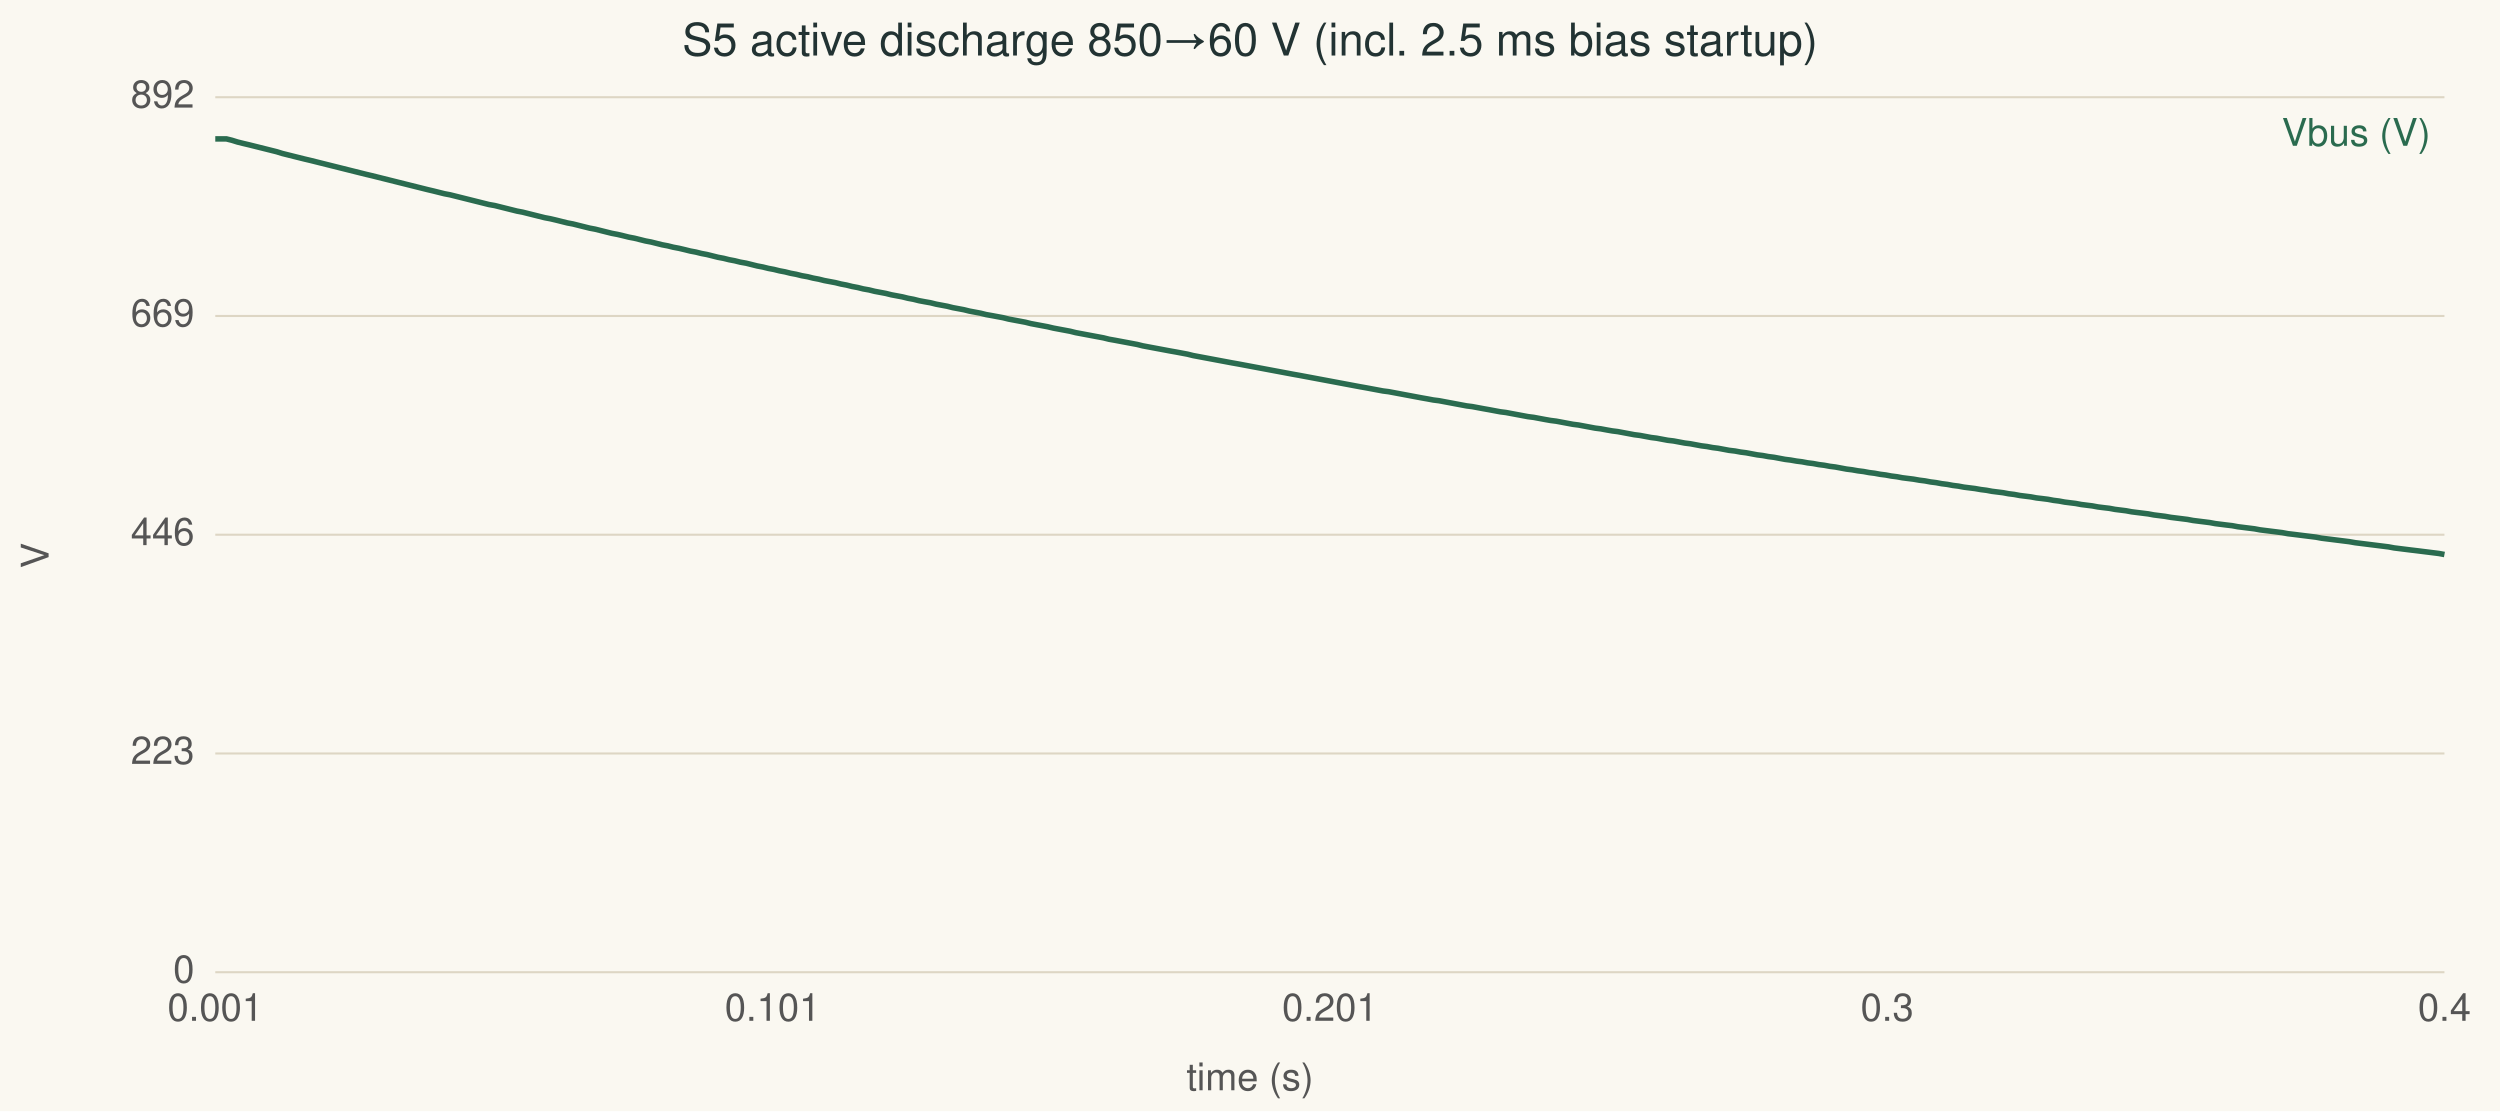
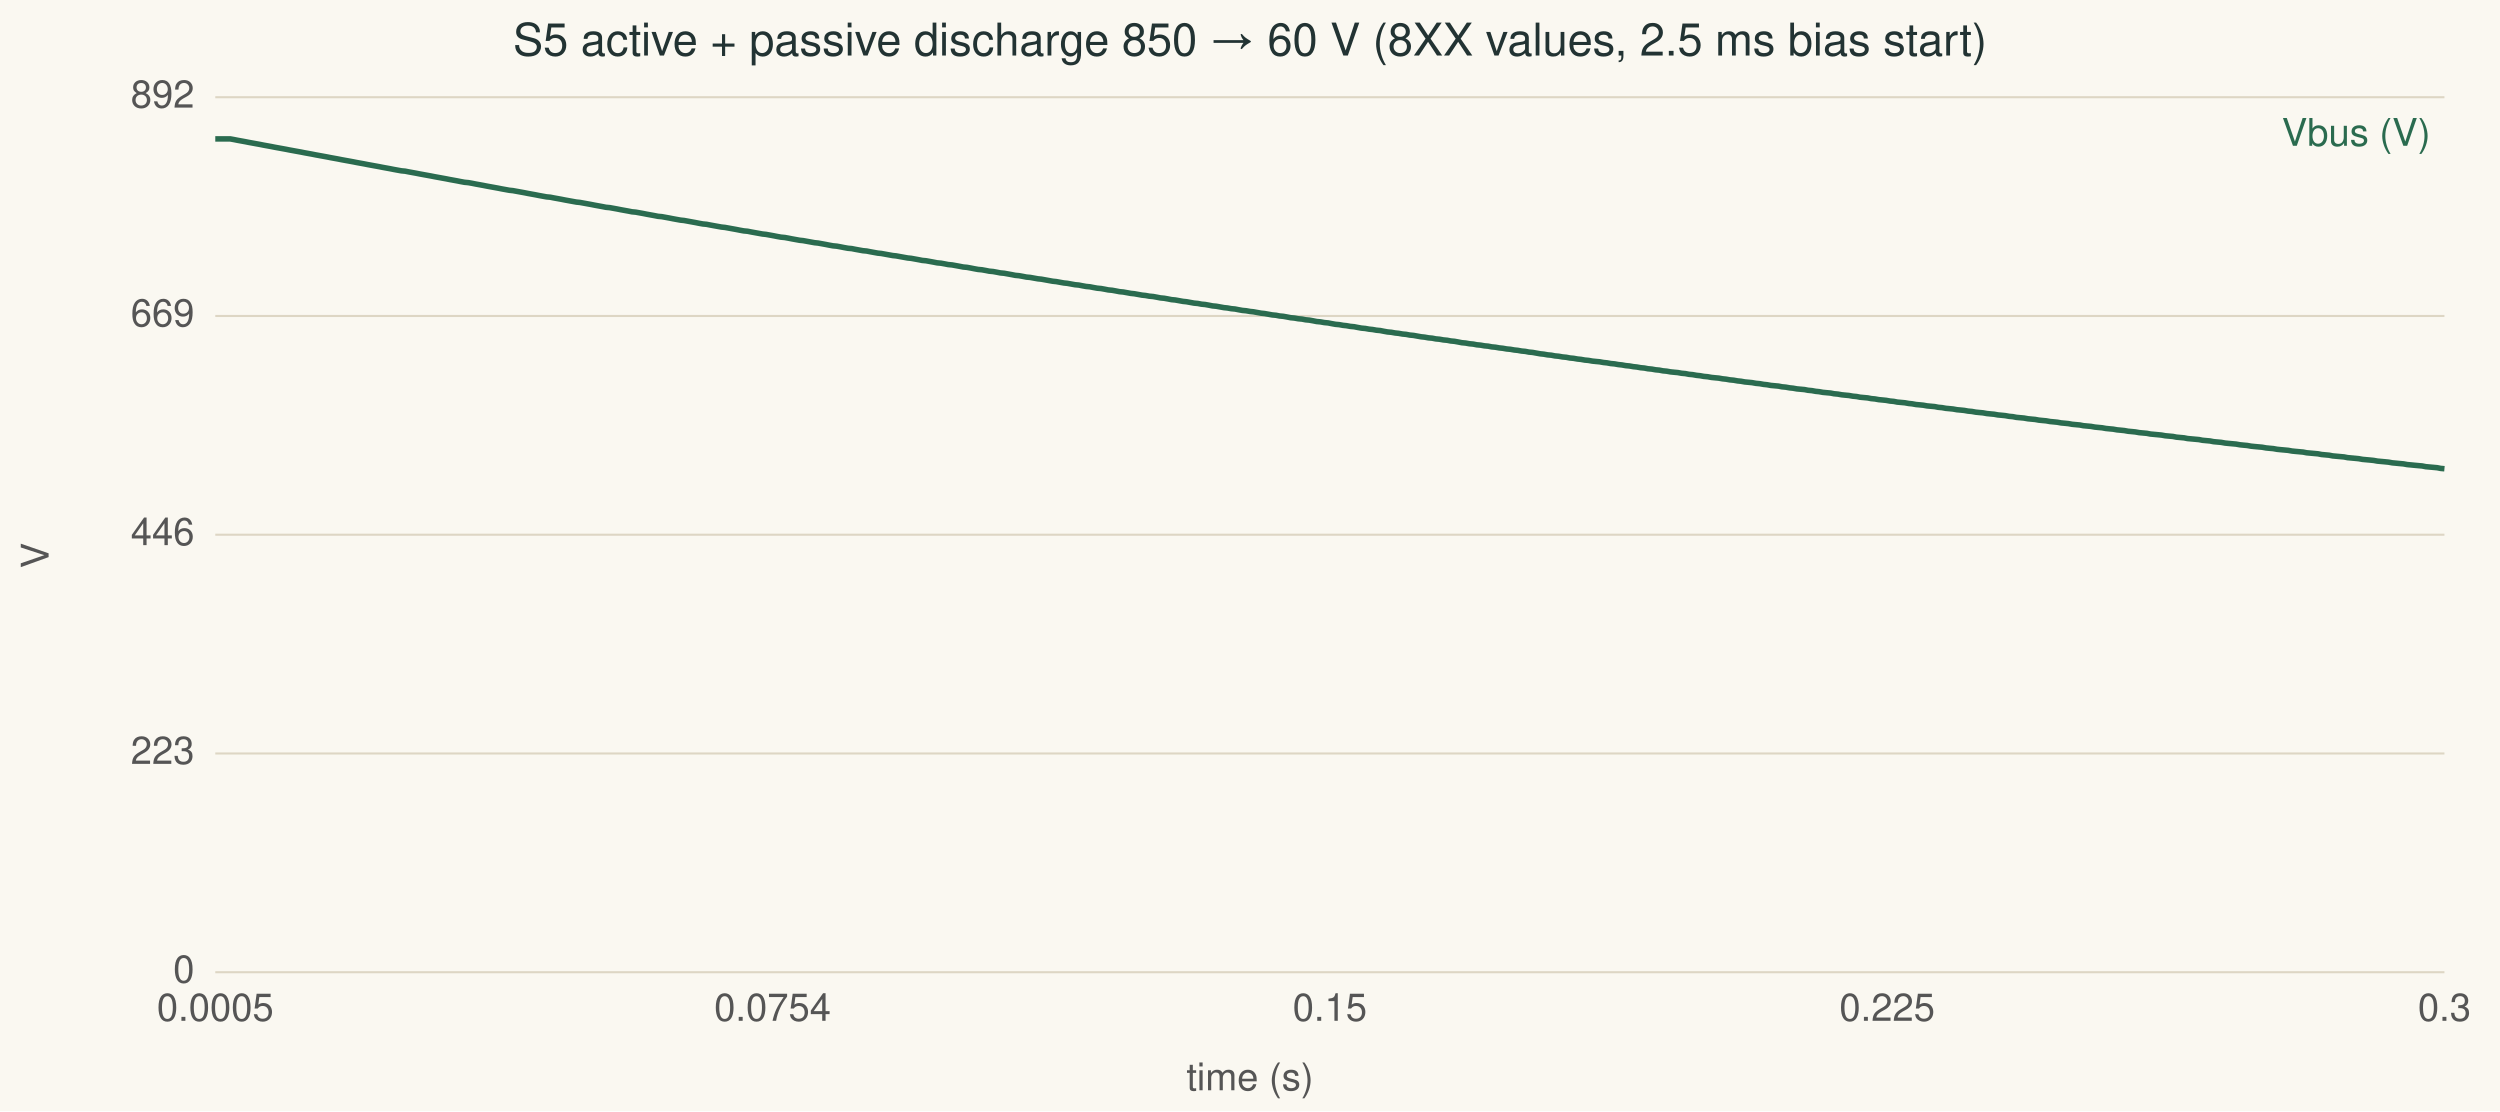
<svg xmlns="http://www.w3.org/2000/svg" viewBox="0 0 720 320" font-family="Helvetica,Arial" font-size="11">
  <rect width="720" height="320" fill="#faf8f1" />
-   <text x="360" y="16" text-anchor="middle" font-size="13" fill="#233">S5 active discharge 850→60 V (incl. 2.5 ms bias startup)</text>
+   <text x="360" y="16" text-anchor="middle" font-size="13" fill="#233">S5 active + passive discharge 850 → 60 V (8XX values, 2.5 ms bias start)</text>
  <line x1="62" y1="280" x2="704" y2="280" stroke="#ddd6c4" stroke-width="0.6" />
  <text x="56" y="283" text-anchor="end" fill="#555">0</text>
-   <text x="62" y="294" text-anchor="middle" fill="#555">0.001</text>
+   <text x="62" y="294" text-anchor="middle" fill="#555">0.0005</text>
  <line x1="62" y1="217" x2="704" y2="217" stroke="#ddd6c4" stroke-width="0.6" />
  <text x="56" y="220" text-anchor="end" fill="#555">223</text>
-   <text x="222.5" y="294" text-anchor="middle" fill="#555">0.101</text>
+   <text x="222.5" y="294" text-anchor="middle" fill="#555">0.0754</text>
  <line x1="62" y1="154" x2="704" y2="154" stroke="#ddd6c4" stroke-width="0.6" />
  <text x="56" y="157" text-anchor="end" fill="#555">446</text>
-   <text x="383" y="294" text-anchor="middle" fill="#555">0.201</text>
+   <text x="383" y="294" text-anchor="middle" fill="#555">0.15</text>
  <line x1="62" y1="91" x2="704" y2="91" stroke="#ddd6c4" stroke-width="0.6" />
  <text x="56" y="94" text-anchor="end" fill="#555">669</text>
-   <text x="543.5" y="294" text-anchor="middle" fill="#555">0.3</text>
+   <text x="543.5" y="294" text-anchor="middle" fill="#555">0.225</text>
  <line x1="62" y1="28" x2="704" y2="28" stroke="#ddd6c4" stroke-width="0.6" />
  <text x="56" y="31" text-anchor="end" fill="#555">892</text>
-   <text x="704" y="294" text-anchor="middle" fill="#555">0.4</text>
-   <polyline points="62.0,40.0 63.6,40.0 65.2,40.0 66.8,40.4 68.4,40.9 70.0,41.3 71.7,41.7 73.3,42.1 74.9,42.5 76.5,42.9 78.1,43.3 79.7,43.7 81.3,44.2 82.9,44.6 84.5,45.0 86.1,45.4 87.7,45.8 89.4,46.2 91.0,46.6 92.6,47.0 94.2,47.4 95.8,47.8 97.4,48.2 99.0,48.6 100.6,49.0 102.2,49.4 103.8,49.8 105.4,50.2 107.1,50.6 108.7,51.0 110.3,51.4 111.9,51.8 113.5,52.2 115.1,52.6 116.7,53.0 118.3,53.4 119.9,53.8 121.5,54.2 123.1,54.6 124.8,55.0 126.4,55.4 128.0,55.8 129.6,56.1 131.2,56.5 132.8,56.9 134.4,57.3 136.0,57.7 137.6,58.1 139.2,58.5 140.8,58.9 142.5,59.2 144.1,59.6 145.7,60.0 147.3,60.4 148.9,60.8 150.5,61.1 152.1,61.5 153.7,61.9 155.3,62.3 156.9,62.7 158.5,63.0 160.2,63.4 161.8,63.8 163.4,64.2 165.0,64.5 166.6,64.9 168.2,65.3 169.8,65.7 171.4,66.0 173.0,66.4 174.6,66.8 176.2,67.2 177.8,67.5 179.5,67.9 181.1,68.3 182.7,68.6 184.3,69.0 185.9,69.4 187.5,69.7 189.1,70.1 190.7,70.5 192.3,70.8 193.9,71.2 195.5,71.5 197.2,71.9 198.8,72.3 200.4,72.6 202.0,73.0 203.6,73.3 205.2,73.7 206.8,74.1 208.4,74.4 210.0,74.8 211.6,75.1 213.2,75.5 214.9,75.8 216.5,76.2 218.1,76.6 219.7,76.9 221.3,77.3 222.9,77.6 224.5,78.0 226.1,78.3 227.7,78.7 229.3,79.0 230.9,79.4 232.6,79.7 234.2,80.1 235.8,80.4 237.4,80.8 239.0,81.1 240.6,81.4 242.2,81.8 243.8,82.1 245.4,82.5 247.0,82.8 248.6,83.2 250.3,83.5 251.9,83.9 253.5,84.2 255.1,84.5 256.7,84.9 258.3,85.2 259.9,85.5 261.5,85.9 263.1,86.2 264.7,86.6 266.3,86.9 268.0,87.2 269.6,87.6 271.2,87.9 272.8,88.2 274.4,88.6 276.0,88.9 277.6,89.2 279.2,89.6 280.8,89.9 282.4,90.2 284.0,90.6 285.7,90.9 287.3,91.2 288.9,91.5 290.5,91.9 292.1,92.2 293.7,92.5 295.3,92.8 296.9,93.2 298.5,93.5 300.1,93.8 301.7,94.1 303.4,94.5 305.0,94.8 306.6,95.1 308.2,95.4 309.8,95.8 311.4,96.1 313.0,96.4 314.6,96.7 316.2,97.0 317.8,97.3 319.4,97.7 321.1,98.0 322.7,98.3 324.3,98.6 325.9,98.9 327.5,99.2 329.1,99.6 330.7,99.9 332.3,100.2 333.9,100.5 335.5,100.8 337.1,101.1 338.8,101.4 340.4,101.7 342.0,102.0 343.6,102.4 345.2,102.7 346.8,103.0 348.4,103.3 350.0,103.6 351.6,103.9 353.2,104.2 354.8,104.5 356.5,104.8 358.1,105.1 359.7,105.4 361.3,105.7 362.9,106.0 364.5,106.3 366.1,106.6 367.7,106.9 369.3,107.2 370.9,107.5 372.5,107.8 374.2,108.1 375.8,108.4 377.4,108.7 379.0,109.0 380.6,109.3 382.2,109.6 383.8,109.9 385.4,110.2 387.0,110.5 388.6,110.8 390.2,111.1 391.8,111.4 393.5,111.7 395.1,112.0 396.7,112.3 398.3,112.6 399.9,112.8 401.5,113.1 403.1,113.4 404.7,113.7 406.3,114.0 407.9,114.3 409.5,114.6 411.2,114.9 412.8,115.2 414.4,115.4 416.0,115.7 417.6,116.0 419.2,116.3 420.8,116.6 422.4,116.9 424.0,117.1 425.6,117.4 427.2,117.7 428.9,118.0 430.5,118.3 432.1,118.6 433.7,118.8 435.3,119.1 436.9,119.4 438.5,119.7 440.1,120.0 441.7,120.2 443.3,120.5 444.9,120.8 446.6,121.1 448.2,121.3 449.8,121.6 451.4,121.9 453.0,122.2 454.6,122.4 456.2,122.7 457.8,123.0 459.4,123.3 461.0,123.5 462.6,123.8 464.3,124.1 465.9,124.3 467.5,124.6 469.1,124.9 470.7,125.2 472.3,125.4 473.9,125.7 475.5,126.0 477.1,126.2 478.7,126.5 480.3,126.8 482.0,127.0 483.6,127.3 485.2,127.6 486.8,127.8 488.4,128.1 490.0,128.4 491.6,128.6 493.2,128.9 494.8,129.1 496.4,129.4 498.0,129.7 499.7,129.9 501.3,130.2 502.9,130.4 504.5,130.7 506.1,131.0 507.7,131.2 509.3,131.5 510.9,131.7 512.5,132.0 514.1,132.3 515.7,132.5 517.4,132.8 519.0,133.0 520.6,133.3 522.2,133.5 523.8,133.8 525.4,134.0 527.0,134.3 528.6,134.5 530.2,134.8 531.8,135.1 533.4,135.3 535.1,135.6 536.7,135.8 538.3,136.1 539.9,136.3 541.5,136.6 543.1,136.8 544.7,137.1 546.3,137.3 547.9,137.6 549.5,137.8 551.1,138.0 552.8,138.3 554.4,138.5 556.0,138.8 557.6,139.0 559.2,139.3 560.8,139.5 562.4,139.8 564.0,140.0 565.6,140.3 567.2,140.5 568.8,140.7 570.5,141.0 572.1,141.2 573.7,141.5 575.3,141.7 576.9,141.9 578.5,142.2 580.1,142.4 581.7,142.7 583.3,142.9 584.9,143.1 586.5,143.4 588.2,143.6 589.8,143.8 591.4,144.1 593.0,144.3 594.6,144.6 596.2,144.8 597.8,145.0 599.4,145.3 601.0,145.5 602.6,145.7 604.2,146.0 605.8,146.2 607.5,146.4 609.1,146.7 610.7,146.9 612.3,147.1 613.9,147.4 615.5,147.6 617.1,147.8 618.7,148.0 620.3,148.3 621.9,148.5 623.5,148.7 625.2,149.0 626.8,149.2 628.4,149.4 630.0,149.6 631.6,149.9 633.2,150.1 634.8,150.3 636.4,150.5 638.0,150.8 639.6,151.0 641.2,151.2 642.9,151.4 644.5,151.7 646.1,151.9 647.7,152.1 649.3,152.3 650.9,152.6 652.5,152.8 654.1,153.0 655.7,153.2 657.3,153.4 658.9,153.7 660.6,153.9 662.2,154.1 663.8,154.3 665.4,154.5 667.0,154.7 668.6,155.0 670.2,155.2 671.8,155.4 673.4,155.6 675.0,155.8 676.6,156.0 678.3,156.3 679.9,156.5 681.5,156.7 683.1,156.9 684.7,157.1 686.3,157.3 687.9,157.5 689.5,157.8 691.1,158.0 692.7,158.2 694.3,158.4 696.0,158.6 697.6,158.8 699.2,159.0 700.8,159.2 702.4,159.4 704.0,159.7" fill="none" stroke="#2a6b4f" stroke-width="1.6" />
+   <text x="704" y="294" text-anchor="middle" fill="#555">0.3</text>
+   <polyline points="62.0,40.0 63.1,40.0 64.1,40.0 65.2,40.0 66.3,40.0 67.4,40.2 68.4,40.4 69.5,40.6 70.6,40.8 71.6,41.0 72.7,41.2 73.8,41.4 74.9,41.6 75.9,41.8 77.0,42.0 78.1,42.2 79.1,42.4 80.2,42.6 81.3,42.8 82.4,43.0 83.4,43.2 84.5,43.4 85.6,43.6 86.7,43.8 87.7,44.0 88.8,44.2 89.9,44.4 90.9,44.6 92.0,44.8 93.1,45.0 94.2,45.2 95.2,45.4 96.3,45.6 97.4,45.8 98.4,46.0 99.5,46.2 100.6,46.4 101.7,46.6 102.7,46.8 103.8,47.0 104.9,47.2 105.9,47.4 107.0,47.6 108.1,47.8 109.2,48.0 110.2,48.2 111.3,48.4 112.4,48.6 113.4,48.8 114.5,49.0 115.6,49.2 116.7,49.3 117.7,49.5 118.8,49.7 119.9,49.9 120.9,50.1 122.0,50.3 123.1,50.5 124.2,50.7 125.2,50.9 126.3,51.1 127.4,51.3 128.5,51.5 129.5,51.7 130.6,51.9 131.7,52.1 132.7,52.3 133.8,52.5 134.9,52.6 136.0,52.8 137.0,53.0 138.1,53.2 139.2,53.4 140.2,53.6 141.3,53.8 142.4,54.0 143.5,54.2 144.5,54.4 145.6,54.6 146.7,54.8 147.7,54.9 148.8,55.1 149.9,55.3 151.0,55.5 152.0,55.7 153.1,55.9 154.2,56.1 155.2,56.3 156.3,56.5 157.4,56.7 158.5,56.8 159.5,57.0 160.6,57.2 161.7,57.4 162.7,57.6 163.8,57.8 164.9,58.0 166.0,58.2 167.0,58.3 168.1,58.5 169.2,58.7 170.3,58.9 171.3,59.1 172.4,59.3 173.5,59.5 174.5,59.7 175.6,59.8 176.7,60.0 177.8,60.2 178.8,60.4 179.9,60.6 181.0,60.8 182.0,61.0 183.1,61.1 184.2,61.3 185.3,61.5 186.3,61.7 187.4,61.9 188.5,62.1 189.5,62.3 190.6,62.4 191.7,62.6 192.8,62.8 193.8,63.0 194.9,63.2 196.0,63.4 197.0,63.5 198.1,63.7 199.2,63.9 200.3,64.1 201.3,64.3 202.4,64.5 203.5,64.6 204.5,64.8 205.6,65.0 206.7,65.2 207.8,65.4 208.8,65.5 209.9,65.7 211.0,65.9 212.1,66.1 213.1,66.3 214.2,66.5 215.3,66.6 216.3,66.8 217.4,67.0 218.5,67.2 219.6,67.4 220.6,67.5 221.7,67.7 222.8,67.9 223.8,68.1 224.9,68.3 226.0,68.4 227.1,68.6 228.1,68.8 229.2,69.0 230.3,69.2 231.3,69.3 232.4,69.5 233.5,69.7 234.6,69.9 235.6,70.0 236.7,70.2 237.8,70.4 238.8,70.6 239.9,70.8 241.0,70.9 242.1,71.1 243.1,71.3 244.2,71.5 245.3,71.6 246.3,71.8 247.4,72.0 248.5,72.2 249.6,72.3 250.6,72.5 251.7,72.7 252.8,72.9 253.8,73.0 254.9,73.2 256.0,73.4 257.1,73.6 258.1,73.7 259.2,73.9 260.3,74.1 261.4,74.3 262.4,74.4 263.5,74.6 264.6,74.8 265.6,75.0 266.7,75.1 267.8,75.3 268.9,75.5 269.9,75.7 271.0,75.8 272.1,76.0 273.1,76.2 274.2,76.3 275.3,76.5 276.4,76.7 277.4,76.9 278.5,77.0 279.6,77.2 280.6,77.4 281.7,77.6 282.8,77.7 283.9,77.9 284.9,78.1 286.0,78.2 287.1,78.4 288.1,78.6 289.2,78.7 290.3,78.9 291.4,79.1 292.4,79.3 293.5,79.4 294.6,79.6 295.6,79.8 296.7,79.9 297.8,80.1 298.9,80.3 299.9,80.4 301.0,80.6 302.1,80.8 303.2,81.0 304.2,81.1 305.3,81.3 306.4,81.5 307.4,81.6 308.5,81.8 309.6,82.0 310.7,82.1 311.7,82.3 312.8,82.5 313.9,82.6 314.9,82.8 316.0,83.0 317.1,83.1 318.2,83.3 319.2,83.5 320.3,83.6 321.4,83.8 322.4,84.0 323.5,84.1 324.6,84.3 325.7,84.5 326.7,84.6 327.8,84.8 328.9,85.0 329.9,85.1 331.0,85.3 332.1,85.4 333.2,85.6 334.2,85.8 335.3,85.9 336.4,86.1 337.4,86.3 338.5,86.4 339.6,86.6 340.7,86.8 341.7,86.9 342.8,87.1 343.9,87.3 345.0,87.4 346.0,87.6 347.1,87.7 348.2,87.9 349.2,88.1 350.3,88.2 351.4,88.4 352.5,88.6 353.5,88.7 354.6,88.9 355.7,89.0 356.7,89.2 357.8,89.4 358.9,89.5 360.0,89.7 361.0,89.8 362.1,90.0 363.2,90.2 364.2,90.3 365.3,90.5 366.4,90.7 367.5,90.8 368.5,91.0 369.6,91.1 370.7,91.3 371.7,91.5 372.8,91.6 373.9,91.8 375.0,91.9 376.0,92.1 377.1,92.2 378.2,92.4 379.2,92.6 380.3,92.7 381.4,92.9 382.5,93.0 383.5,93.2 384.6,93.4 385.7,93.5 386.8,93.7 387.8,93.8 388.9,94.0 390.0,94.1 391.0,94.3 392.1,94.5 393.2,94.6 394.3,94.8 395.3,94.9 396.4,95.1 397.5,95.2 398.5,95.4 399.6,95.6 400.7,95.7 401.8,95.9 402.8,96.0 403.9,96.2 405.0,96.3 406.0,96.5 407.1,96.6 408.2,96.8 409.3,97.0 410.3,97.1 411.4,97.3 412.5,97.4 413.5,97.6 414.6,97.7 415.7,97.9 416.8,98.0 417.8,98.2 418.9,98.3 420.0,98.5 421.0,98.7 422.1,98.8 423.2,99.0 424.3,99.1 425.3,99.3 426.4,99.4 427.5,99.6 428.6,99.7 429.6,99.9 430.7,100.0 431.8,100.2 432.8,100.3 433.9,100.5 435.0,100.6 436.1,100.8 437.1,100.9 438.2,101.1 439.3,101.2 440.3,101.4 441.4,101.5 442.5,101.7 443.6,101.9 444.6,102.0 445.7,102.2 446.8,102.3 447.8,102.5 448.9,102.6 450.0,102.8 451.1,102.9 452.1,103.1 453.2,103.2 454.3,103.4 455.3,103.5 456.4,103.7 457.5,103.8 458.6,104.0 459.6,104.1 460.7,104.2 461.8,104.4 462.8,104.5 463.9,104.7 465.0,104.8 466.1,105.0 467.1,105.1 468.2,105.3 469.3,105.4 470.4,105.6 471.4,105.7 472.5,105.9 473.6,106.0 474.6,106.2 475.7,106.3 476.8,106.5 477.9,106.6 478.9,106.8 480.0,106.9 481.1,107.1 482.1,107.2 483.2,107.3 484.3,107.5 485.4,107.6 486.4,107.8 487.5,107.9 488.6,108.1 489.6,108.2 490.7,108.4 491.8,108.5 492.9,108.7 493.9,108.8 495.0,108.9 496.1,109.1 497.1,109.2 498.2,109.4 499.3,109.5 500.4,109.7 501.4,109.8 502.5,110.0 503.6,110.1 504.6,110.2 505.7,110.4 506.8,110.5 507.9,110.7 508.9,110.8 510.0,111.0 511.1,111.1 512.2,111.2 513.2,111.4 514.3,111.5 515.4,111.7 516.4,111.8 517.5,112.0 518.6,112.1 519.7,112.2 520.7,112.4 521.8,112.5 522.9,112.7 523.9,112.8 525.0,113.0 526.1,113.1 527.2,113.2 528.2,113.4 529.3,113.5 530.4,113.7 531.4,113.8 532.5,113.9 533.6,114.1 534.7,114.2 535.7,114.4 536.8,114.5 537.9,114.6 538.9,114.8 540.0,114.9 541.1,115.1 542.2,115.2 543.2,115.3 544.3,115.5 545.4,115.6 546.4,115.8 547.5,115.9 548.6,116.0 549.7,116.2 550.7,116.3 551.8,116.5 552.9,116.6 553.9,116.7 555.0,116.9 556.1,117.0 557.2,117.1 558.2,117.3 559.3,117.4 560.4,117.6 561.5,117.7 562.5,117.8 563.6,118.0 564.7,118.1 565.7,118.2 566.8,118.4 567.9,118.5 569.0,118.7 570.0,118.8 571.1,118.9 572.2,119.1 573.2,119.2 574.3,119.3 575.4,119.5 576.5,119.6 577.5,119.7 578.6,119.9 579.7,120.0 580.7,120.2 581.8,120.3 582.9,120.4 584.0,120.6 585.0,120.7 586.1,120.8 587.2,121.0 588.2,121.1 589.3,121.2 590.4,121.4 591.5,121.5 592.5,121.6 593.6,121.8 594.7,121.9 595.7,122.0 596.8,122.2 597.9,122.3 599.0,122.4 600.0,122.6 601.1,122.7 602.2,122.8 603.3,123.0 604.3,123.1 605.4,123.2 606.5,123.4 607.5,123.5 608.6,123.6 609.7,123.8 610.8,123.9 611.8,124.0 612.9,124.2 614.0,124.3 615.0,124.4 616.1,124.6 617.2,124.7 618.3,124.8 619.3,125.0 620.4,125.1 621.5,125.2 622.5,125.3 623.6,125.5 624.7,125.6 625.8,125.7 626.8,125.9 627.9,126.0 629.0,126.1 630.0,126.3 631.1,126.4 632.2,126.5 633.3,126.6 634.3,126.8 635.4,126.9 636.5,127.0 637.5,127.2 638.6,127.3 639.7,127.4 640.8,127.6 641.8,127.7 642.9,127.8 644.0,127.9 645.1,128.1 646.1,128.2 647.2,128.3 648.3,128.5 649.3,128.6 650.4,128.7 651.5,128.8 652.6,129.0 653.6,129.1 654.7,129.2 655.8,129.4 656.8,129.5 657.9,129.6 659.0,129.7 660.1,129.9 661.1,130.0 662.2,130.1 663.3,130.2 664.3,130.4 665.4,130.5 666.5,130.6 667.6,130.7 668.6,130.9 669.7,131.0 670.8,131.1 671.8,131.3 672.9,131.4 674.0,131.5 675.1,131.6 676.1,131.8 677.2,131.9 678.3,132.0 679.3,132.1 680.4,132.3 681.5,132.4 682.6,132.5 683.6,132.6 684.7,132.8 685.8,132.9 686.9,133.0 687.9,133.1 689.0,133.3 690.1,133.4 691.1,133.5 692.2,133.6 693.3,133.8 694.4,133.9 695.4,134.0 696.5,134.1 697.6,134.2 698.6,134.4 699.7,134.5 700.8,134.6 701.9,134.7 702.9,134.9 704.0,135.0" fill="none" stroke="#2a6b4f" stroke-width="1.6" />
  <text x="700" y="42" text-anchor="end" fill="#2a6b4f">Vbus (V)</text>
  <text x="360" y="314" text-anchor="middle" fill="#555">time (s)</text>
  <text x="14" y="160" transform="rotate(-90 14 160)" text-anchor="middle" fill="#555">V</text>
</svg>
